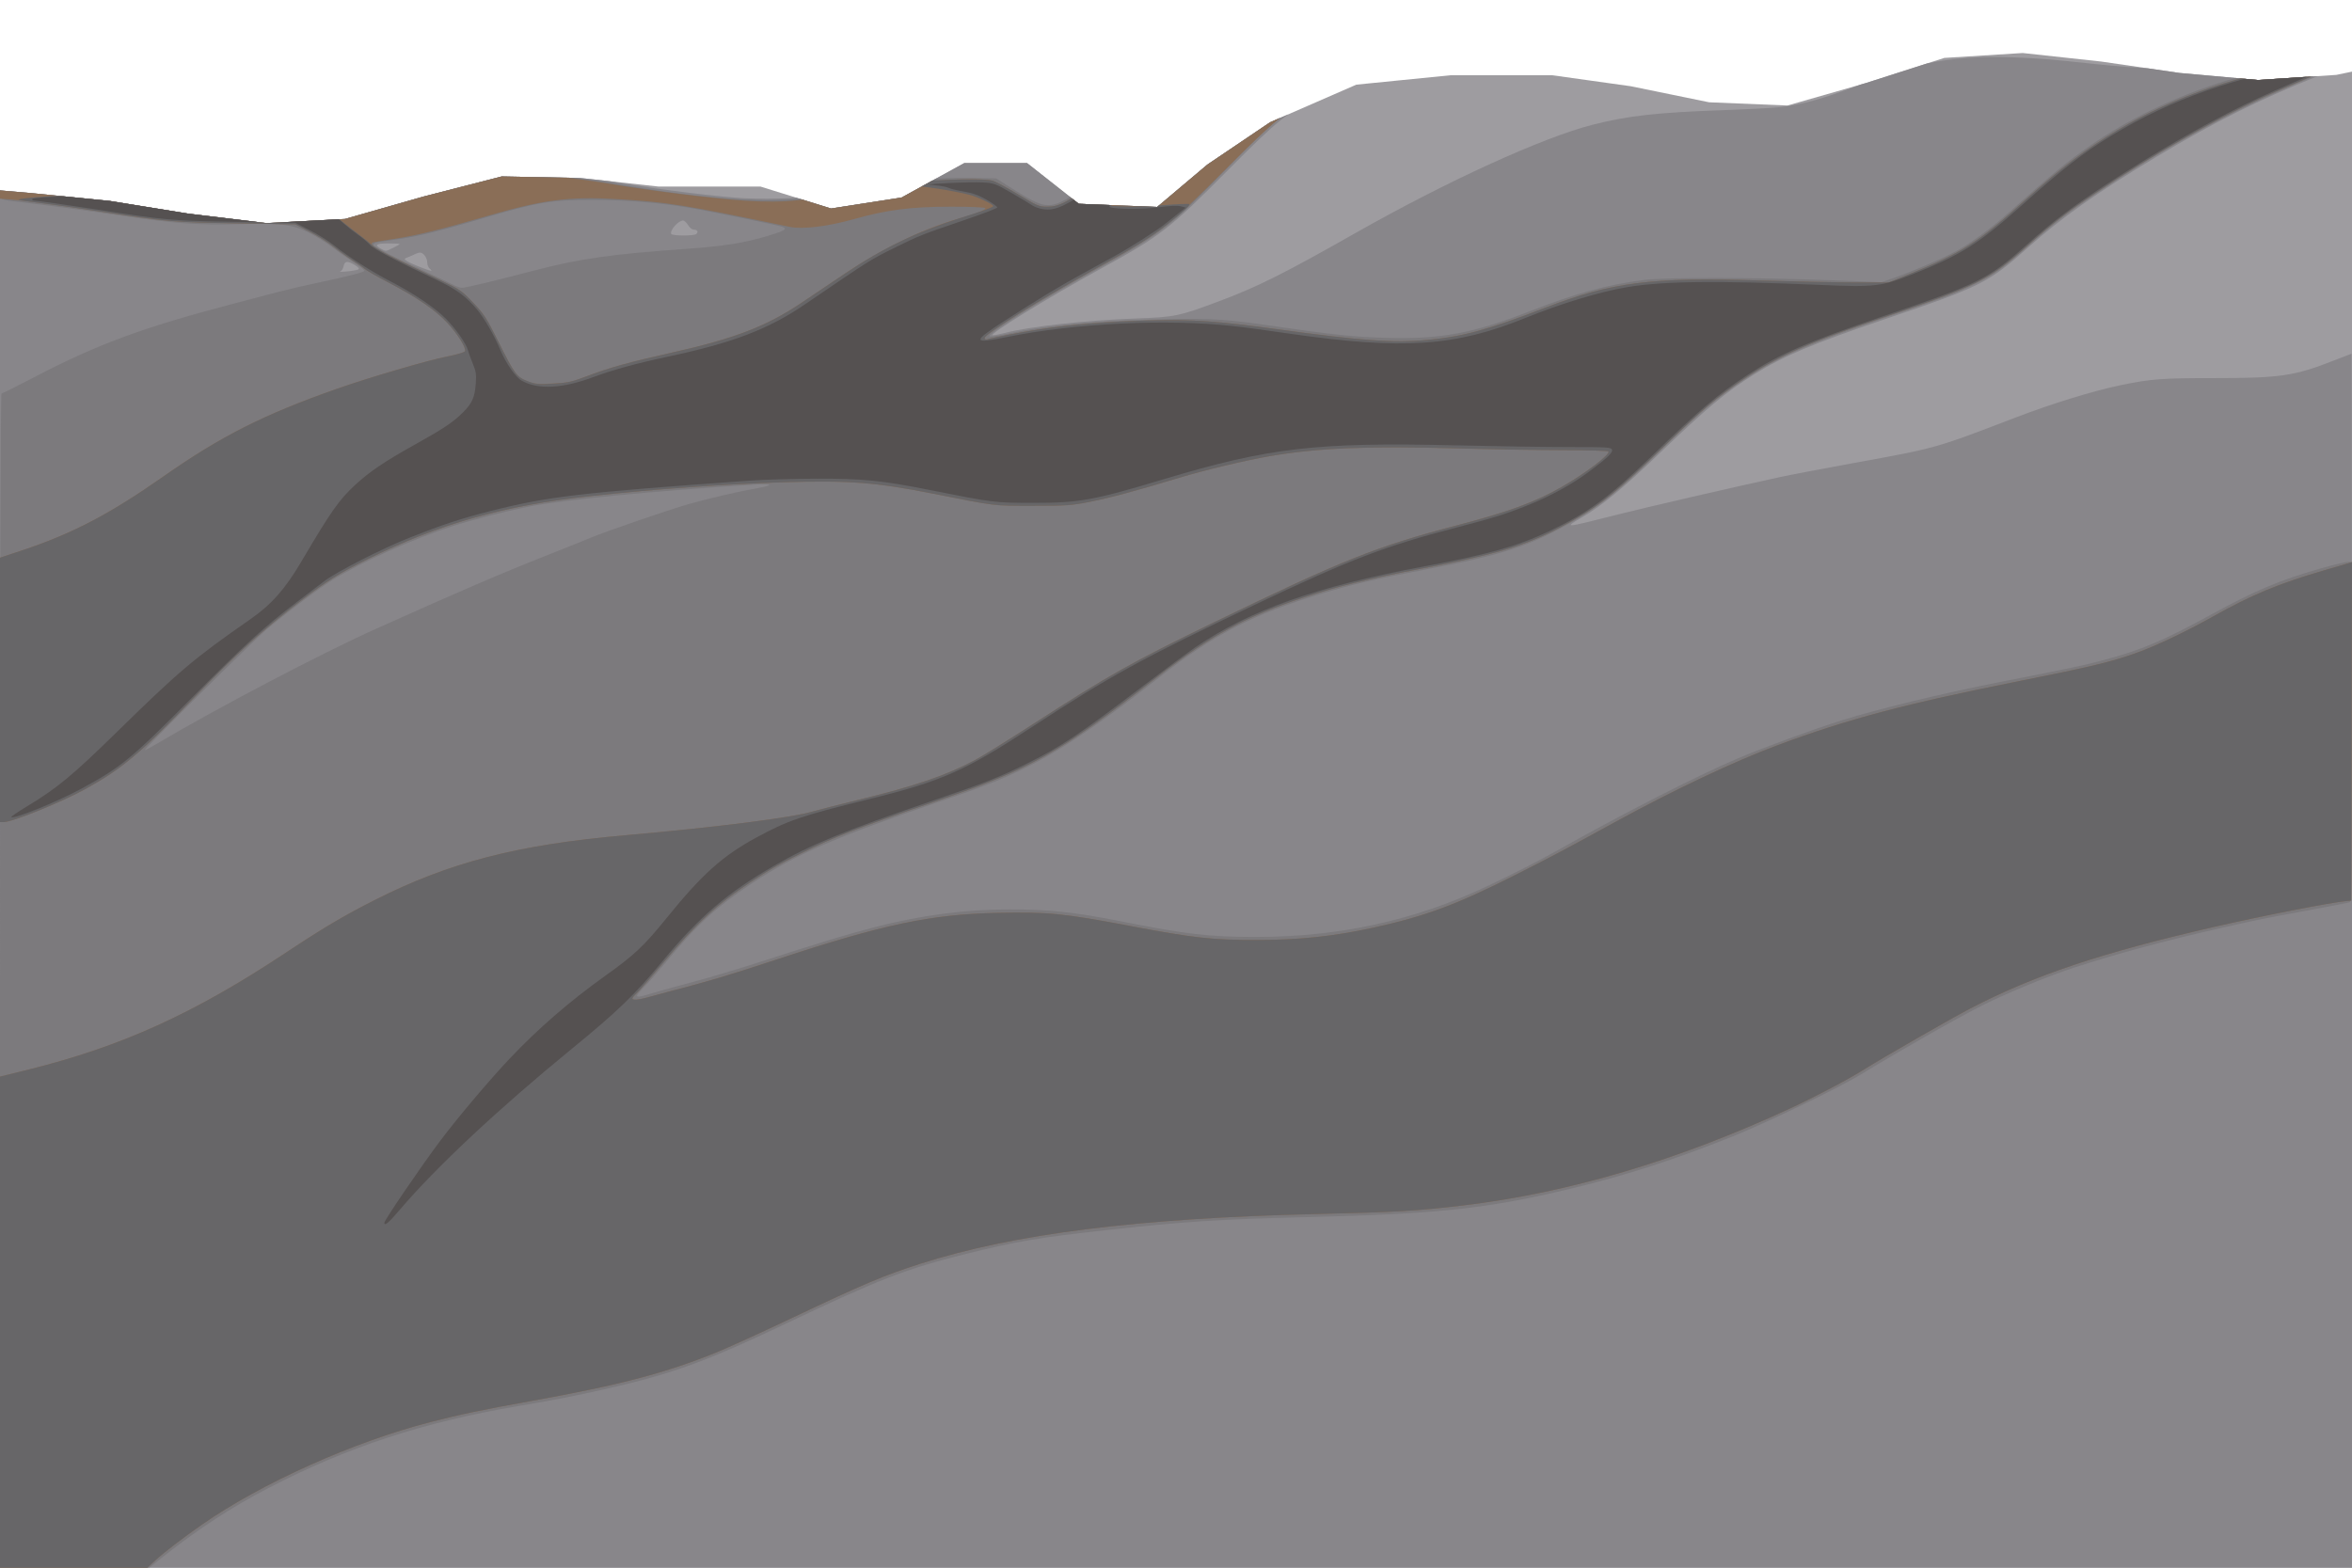
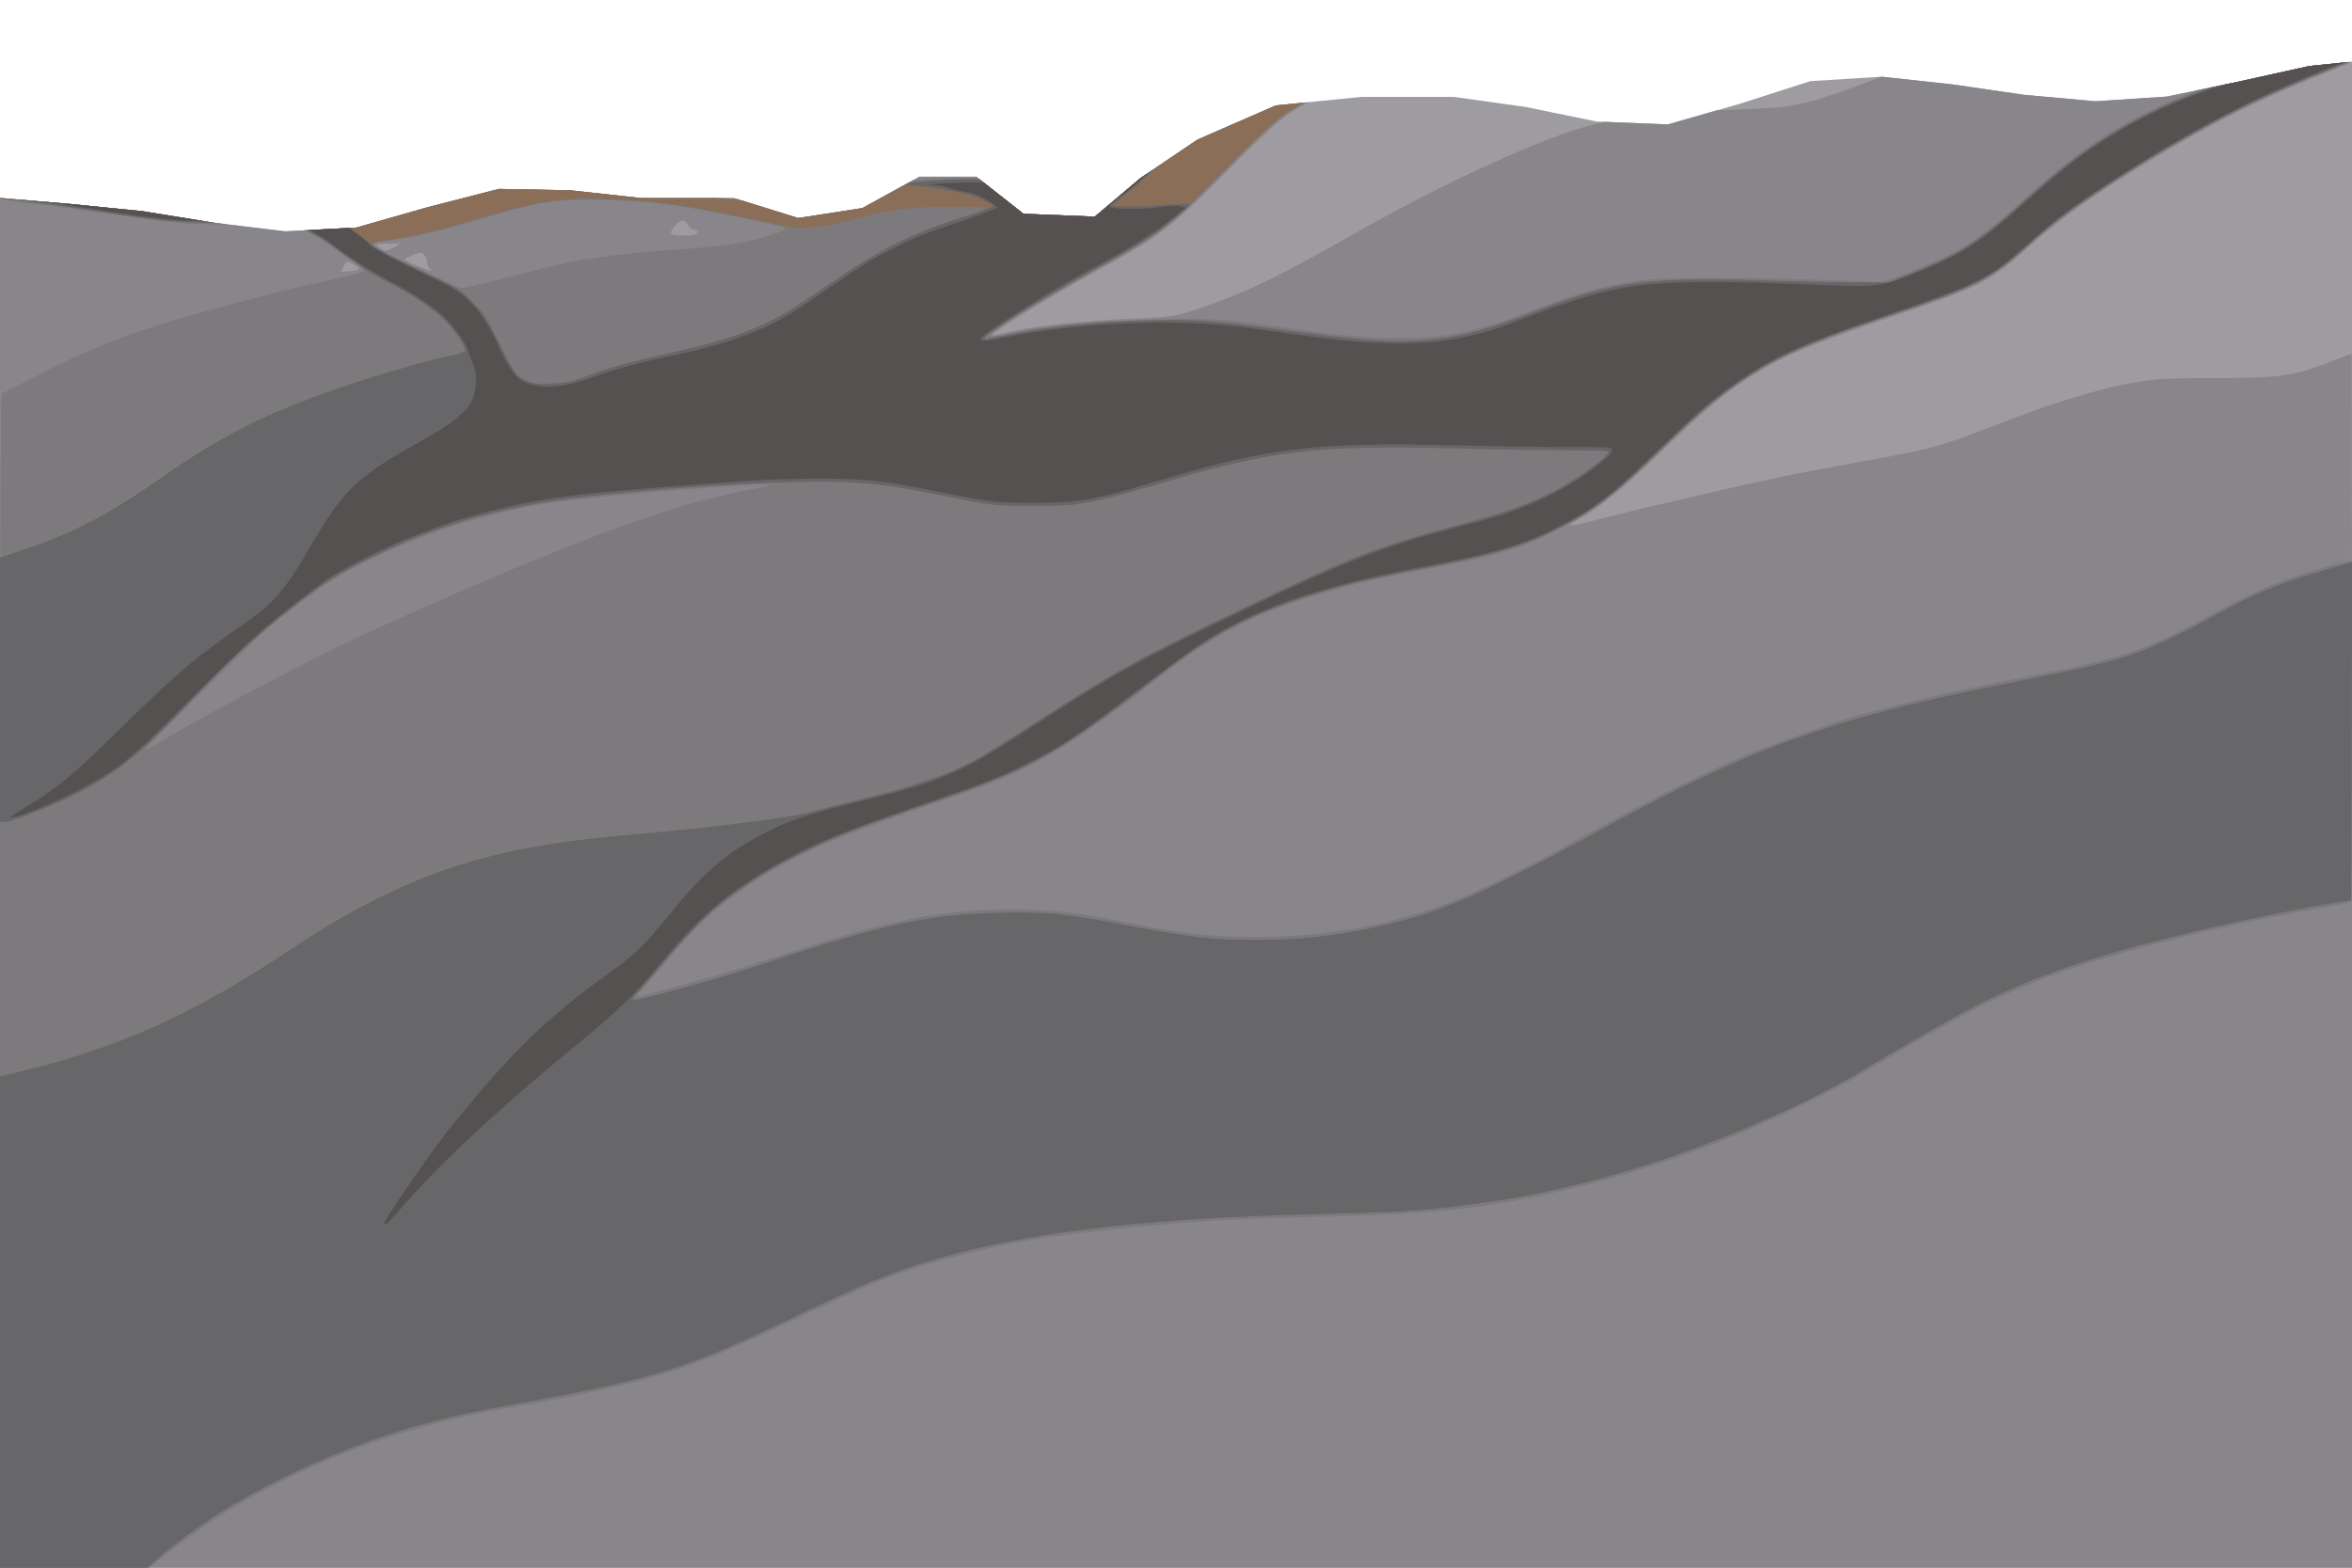
- <svg xmlns="http://www.w3.org/2000/svg" width="1536" height="1024" viewBox="-4200 1200 15000 10000">
+ <svg xmlns="http://www.w3.org/2000/svg" width="1536" height="1024" viewBox="-4500 1000 16500 11000">
  <defs>
    <clipPath id="canonical-floor" clipPathUnits="userSpaceOnUse">
      <path d="M0,2390L650,2390L1100,2530L1550,2460L1950,2240L2350,2240L2680,2500L3180,2520L3500,2250L3900,1980L4450,1740L5050,1680L5700,1680L6200,1750L6700,1852.427L7200,1873.008L7700,1729.69L8200,1569.387L8700,1538.163L9200,1592.492L9700,1665.333L10200,1710.395L10700,1677.709L11200,1573.831L11700,1463.392L12200,1412L12200,27200L-6000,27200L-6000,2070L-5500,2131.671L-5000,2264.197L-4500,2388.851L-4000,2431.783L-3500,2481.852L-3000,2562.785L-2500,2623.141L-2000,2596.72L-1500,2454.024L-1000,2325.55L-500,2335.312Z" />
    </clipPath>
  </defs>
  <g clip-path="url(#canonical-floor)">
-     <g transform="matrix(9.765625,0,0,9.765625,-4200,1200)">
+     <g transform="matrix(10.74219,0,0,10.74219,-4500,1000)">
      <g id="g1">
        <path style="fill:#9e9ca0" d="M 0,512 V 0 h 768 768 v 512 512 H 768 0 Z" id="path6" />
        <path style="fill:#88868a" d="M 0,547.657 V 71.315 L 16.75,68.064 C 50.987,61.42 77.508,53.745 99,44.261 119.594,35.173 173.179,7.53 181.159,1.877 183.739,0.049 188.522,0.001 344.504,0.247 L 505.191,0.5 498.724,5.152 C 480.796,18.049 467.209,24.948 437,36.494 c -31.39,11.997 -48.311,20.263 -68,33.217 -9.288,6.111 -14.637,10.729 -27.806,24.009 -8.968,9.043 -16.145,16.927 -15.947,17.52 0.232,0.696 5.995,1.158 16.306,1.306 16.496,0.236 34.907,2.083 53.947,5.41 25.787,4.506 60.286,9.059 84.402,11.14 15.977,1.378 43.282,0.647 51.303,-1.374 7.115,-1.793 16.369,-7.34 30.334,-18.183 12.634,-9.81 27.407,-18.502 44.076,-25.933 20.198,-9.005 34.363,-13.014 70.937,-20.077 40.413,-7.804 63.721,-12.756 98.949,-21.02 13.2,-3.096 32.969,-7.391 43.93,-9.544 10.962,-2.153 25.587,-5.482 32.5,-7.398 C 867.443,21.267 901.096,14.51 940,7.885 c 49.643,-8.454 37.745,-7.873 160.5,-7.829 123.873,0.044 118.094,-0.492 79.5,7.38 -25.751,5.253 -55.247,12.786 -82,20.942 -10.175,3.102 -22.325,6.396 -27,7.319 -10.864,2.145 -32.456,2.275 -60.862,0.367 -30.592,-2.056 -51.107,-0.284 -86.898,7.507 -20.832,4.535 -47.653,13.165 -61.92,19.926 C 840.851,73.196 834.597,78.212 802,111.073 c -38.128,38.437 -44.187,43.128 -83.5,64.65 -33.864,18.539 -73.937,43.26 -70.144,43.271 1.021,0.003 4.396,-0.65 7.5,-1.451 16.618,-4.288 53.014,-8.326 85.644,-9.501 25.843,-0.931 28.397,-1.457 54.5,-11.228 25.171,-9.422 42.354,-18.014 89.26,-44.633 59.465,-33.747 122.418,-62.488 154.907,-70.723 23.175,-5.874 41.822,-7.96 84.834,-9.489 16.225,-0.577 33.325,-1.491 38,-2.032 13.193,-1.527 27.711,-5.508 47.94,-13.144 27.189,-10.263 34.209,-12.539 47.033,-15.247 16.614,-3.508 35.422,-4.899 55.861,-4.133 17.98,0.674 24.016,1.166 55.338,4.513 27.652,2.954 60.206,4.369 87.828,3.819 21.971,-0.438 25.738,-0.769 36.5,-3.203 14.474,-3.274 37.14,-7.514 40.25,-7.53 1.706,-0.009 2.25,0.564 2.25,2.366 0,1.308 -0.562,2.829 -1.25,3.381 -0.688,0.552 -10.259,4.612 -21.269,9.022 -38.207,15.304 -67.02,29.721 -104.981,52.527 -38.981,23.419 -62.024,39.691 -84,59.315 -25.925,23.151 -30.854,25.613 -94.511,47.192 -46.134,15.64 -65.53,23.844 -84.372,35.689 -18.971,11.925 -30.513,21.576 -62.872,52.568 -22.987,22.016 -36.711,33.316 -49.625,40.858 -12.204,7.128 -11.9,7.104 23.38,-1.859 18.223,-4.629 76.352,-18.044 106,-24.463 6.6,-1.429 28.2,-5.545 48,-9.148 54.478,-9.912 53.041,-9.508 105.5,-29.629 23.949,-9.186 51.276,-17.601 69.111,-21.282 19.529,-4.031 26.9,-4.589 60.389,-4.571 43.466,0.024 52.98,-1.368 78.689,-11.512 6.221,-2.455 11.423,-4.464 11.561,-4.465 0.138,-0.001 0.25,178.423 0.25,396.498 V 1024 H 768 0 Z M 233.859,176.027 c 0.983,-0.527 0.396,-1.325 -2.118,-2.878 -4.792,-2.962 -6.669,-2.759 -7.381,0.8 -0.324,1.622 -1.326,3.168 -2.225,3.435 -0.899,0.268 1.065,0.236 4.365,-0.071 3.3,-0.306 6.612,-0.885 7.359,-1.286 z M 280.75,175.608 C 279.788,174.877 279,173.015 279,171.469 279,168.431 276.524,165 274.331,165 c -0.747,0 -2.14,0.402 -3.095,0.892 -0.955,0.491 -3.043,1.413 -4.64,2.048 -2.866,1.141 -2.877,1.175 -0.828,2.61 2.053,1.438 13.799,6.145 15.731,6.304 0.55,0.045 0.212,-0.516 -0.75,-1.246 z M 256.684,161.911 C 259.058,160.762 261,159.637 261,159.411 261,159.185 257.625,159 253.5,159 c -7.937,0 -9.281,0.97 -4.75,3.428 3.479,1.888 2.887,1.926 7.934,-0.517 z m 197.935,-9.01 c 1.699,-1.41 0.865,-2.901 -1.622,-2.901 -1.036,0 -2.682,-1.35 -3.657,-3 -0.975,-1.65 -2.463,-2.99 -3.307,-2.978 -3.126,0.045 -8.918,6.738 -7.632,8.82 0.787,1.273 14.694,1.323 16.217,0.059 z" id="path5" />
        <path style="fill:#7c7a7d" d="M 0,640.5 C 0,382.645 0.331,257 1.011,257 1.568,257 11.012,252.297 21.999,246.55 63.107,225.045 93.079,213.952 151.5,198.619 c 11.55,-3.031 25.275,-6.641 30.5,-8.022 5.225,-1.381 16.025,-3.893 24,-5.583 21.767,-4.611 32,-7.232 32,-8.194 0,-0.476 -3.712,-3.311 -8.25,-6.301 -4.537,-2.99 -10.869,-7.474 -14.069,-9.963 -3.2,-2.49 -9.532,-6.367 -14.071,-8.615 -10.977,-5.44 -18.201,-6.321 -45.358,-5.535 C 129.957,147.165 114.301,146.044 79.5,140.908 54.525,137.223 37.081,134.878 13,131.969 -0.764,130.307 0,130.758 0,124.29 l 0,-5.575 11.25,0.67 c 6.188,0.368 15.75,1.104 21.25,1.635 12.636,1.22 38.352,2.823 63.5,3.959 10.725,0.484 27.825,1.592 38,2.461 57.606,4.922 64.904,4.577 126,-5.95 44.449,-7.659 52.784,-8.428 81,-7.477 24.663,0.831 36.335,2.036 63,6.504 44.473,7.452 78.819,10.839 103.5,10.208 21.127,-0.54 27.178,-1.7 35.463,-6.798 4.599,-2.83 6.021,-3.167 14.812,-3.519 5.349,-0.214 21.05,-1.333 34.891,-2.486 16.583,-1.382 30.742,-1.982 41.514,-1.76 l 16.347,0.337 7.986,5.073 C 673.816,131.293 679.464,134 684.441,134 c 6.332,0 12.287,-3.188 37.763,-20.218 C 742.44,100.255 744.47,98.596 763,80.454 c 19.734,-19.322 26.909,-25.352 35.023,-29.434 2.462,-1.239 5.152,-2.843 5.978,-3.566 C 806.503,45.265 821.592,37.183 828.247,34.467 844.639,27.778 892.814,16.606 929.5,10.987 936.496,9.916 952.569,7.086 978,2.447 L 991.5,-0.015 1100,0.242 1208.5,0.5 1187,4.79 c -35.874,7.157 -53.976,11.69 -88.179,22.078 -31.474,9.559 -46.78,11.318 -75.776,8.705 -33.772,-3.043 -58.595,-1.689 -91.805,5.006 C 890.146,48.864 857.037,61.495 836.5,76.722 c -9.012,6.682 -15.377,12.81 -46.878,45.137 -25.049,25.705 -34.943,33.025 -72.452,53.6 -36.328,19.927 -74.217,43.619 -70.885,44.324 0.982,0.208 6.157,-0.557 11.5,-1.699 24.686,-5.278 50.312,-7.888 90.715,-9.24 36.389,-1.217 49.737,-0.667 76,3.134 47.114,6.819 58.859,8.082 81,8.711 35.147,0.998 56.686,-2.987 93,-17.206 30.378,-11.894 51.257,-17.608 75.5,-20.661 13.709,-1.726 72.662,-1.648 119.667,0.159 l 35.167,1.352 9.333,-3.325 c 13.149,-4.685 31.012,-12.421 39.833,-17.252 8.595,-4.706 22.479,-14.813 32.113,-23.378 31.817,-28.283 39.378,-34.51 55.387,-45.615 23.444,-16.262 52.676,-30.509 82.5,-40.209 16.523,-5.374 31.535,-8.874 66.571,-15.52 22.834,-4.331 21.429,-4.225 21.429,-1.617 0,2.658 -0.112,2.718 -19,10.123 -49.828,19.534 -98.801,45.673 -149.213,79.64 -18.254,12.3 -28.757,20.461 -44.787,34.806 -15.399,13.779 -21.155,17.776 -35.36,24.549 -12.151,5.794 -15.679,7.1 -57.14,21.152 -48.073,16.292 -68.756,25.332 -89.936,39.307 -19.239,12.695 -30.127,21.967 -61.068,52.005 -21.343,20.72 -34.419,31.199 -50.84,40.744 -28.657,16.657 -46.723,22.623 -97.657,32.249 -32.013,6.051 -47.537,9.647 -67.5,15.639 -45.023,13.513 -70.766,26.78 -106.5,54.887 -34.936,27.48 -61.075,45.487 -81,55.804 -18.177,9.412 -30.237,14.322 -60.5,24.632 -69.822,23.788 -95.797,35.075 -124.5,54.1 -23.701,15.71 -36.022,27.056 -56.949,52.445 -4.08,4.95 -10.135,11.812 -13.456,15.25 -7.016,7.263 -6.465,7.621 5.905,3.837 4.4,-1.346 16.1,-4.579 26,-7.185 9.9,-2.606 29.025,-8.304 42.5,-12.662 40.569,-13.123 58.644,-18.604 76.5,-23.198 30.198,-7.769 58.686,-11.517 87.644,-11.532 25.546,-0.013 42.79,1.806 71.856,7.581 C 774.781,610.289 789.424,612 820.098,612 c 54.41,0 103.53,-10.718 150.392,-32.816 16.98,-8.007 34.097,-16.705 45.511,-23.126 43.733,-24.603 91.701,-49.094 118.687,-60.597 16.489,-7.029 48.866,-18.897 67.813,-24.858 23.827,-7.496 66.024,-17.729 103.5,-25.1 48.614,-9.562 53.822,-10.66 66.794,-14.082 25.367,-6.693 39.468,-12.645 71.706,-30.269 28.113,-15.368 44.329,-22.204 70.475,-29.71 8.511,-2.443 16.724,-4.442 18.25,-4.442 H 1536 v 110.893 c 0,97.446 -0.181,110.963 -1.494,111.466 -0.822,0.315 -13.86,2.843 -28.973,5.617 -28.459,5.223 -30.776,5.693 -53.943,10.945 -38.142,8.647 -68.11,16.719 -97.59,26.29 -15.744,5.111 -43.604,16.587 -59,24.304 -16.449,8.245 -53.229,29.154 -80,45.48 -14.335,8.742 -61.336,31.442 -83.5,40.328 -37.641,15.09 -69.152,25.292 -104.5,33.832 -54.95,13.275 -87.033,16.771 -173,18.853 -58.193,1.409 -80.809,2.876 -132,8.559 -44.543,4.946 -58.039,7.242 -91.5,15.57 -38.743,9.642 -56.077,16.353 -116.5,45.104 -52.28,24.876 -74.546,33.015 -116.5,42.586 -22.456,5.123 -32.161,7.027 -59.5,11.676 -61.669,10.485 -111.006,26.701 -162.655,53.458 -23.72,12.288 -45.752,26.64 -68.345,44.521 L 97.501,1024 H 48.75 0 Z M 103,485.463 c 39.353,-23.279 107.334,-58.92 142.5,-74.71 55.833,-25.069 81.72,-36.199 112.5,-48.368 11.825,-4.675 24.2,-9.644 27.5,-11.041 9.476,-4.014 50.794,-18.227 64,-22.017 12.628,-3.624 33.212,-8.398 45,-10.438 10.617,-1.837 10.359,-3.079 -0.5,-2.404 -67.648,4.207 -126.596,9.964 -149.436,14.594 -15.459,3.134 -35.957,8.392 -48.617,12.471 -26.11,8.412 -59.8,23.506 -78.835,35.319 -9.115,5.657 -28.332,20.08 -42.612,31.983 -9.206,7.673 -81.409,79.191 -79.857,79.1 C 95.114,489.922 98.875,487.903 103,485.463 Z M 317.649,184.633 c 7.618,-1.852 21.856,-5.469 31.64,-8.037 29.033,-7.623 50.415,-10.656 99.212,-14.074 24.092,-1.687 37.766,-3.865 52.892,-8.425 11.256,-3.393 13.122,-4.57 9.454,-5.965 -2.908,-1.106 -48.27,-10.388 -61.347,-12.553 -19.779,-3.275 -40.343,-4.949 -61.5,-5.006 -28.188,-0.076 -36.467,1.321 -74.5,12.575 -26.631,7.88 -42.497,11.702 -55.73,13.423 C 245.091,158.22 244,158.496 244,160.05 c 0,1.111 15.634,9.145 33,16.958 6.875,3.093 14.746,6.832 17.492,8.308 2.746,1.476 5.963,2.684 7.149,2.684 1.186,0 8.39,-1.515 16.008,-3.367 z" id="path4" />
        <path style="fill:#8a6e57" d="M 0,863.619 V 703.238 l 18.75,-4.648 C 79.306,683.577 126.746,662.028 186.5,622.391 c 24.545,-16.281 37.941,-24.224 58,-34.387 48.904,-24.779 93.114,-36.221 164,-42.448 59.844,-5.256 108.729,-11.459 122.45,-15.537 3.602,-1.071 16.675,-4.409 29.05,-7.418 37.586,-9.14 58.029,-16.119 77,-26.285 4.675,-2.505 21.55,-12.987 37.5,-23.292 49.696,-32.108 64.577,-40.478 118.211,-66.488 84.367,-40.913 106.202,-49.632 158.789,-63.399 34.065,-8.918 51.072,-15.164 68.585,-25.185 15.251,-8.728 31.549,-21.117 30.344,-23.066 -0.271,-0.439 -13.416,-0.811 -29.211,-0.828 -15.795,-0.017 -46.943,-0.537 -69.218,-1.157 -59.24,-1.648 -91.459,-0.309 -122.97,5.11 -15.633,2.688 -42.568,9.13 -58.999,14.109 -27.719,8.401 -44.905,13.028 -58.031,15.624 -12.359,2.445 -15.528,2.67 -37.5,2.67 -26.049,-1.1e-4 -23.517,0.308 -65,-7.905 -37.549,-7.434 -54.979,-8.773 -97.546,-7.496 -38.164,1.145 -82.453,4.317 -126.454,9.057 -56.084,6.042 -98.892,18.168 -145.424,41.196 -18.38,9.096 -25.914,13.774 -43.169,26.804 -23.927,18.068 -43.059,35.418 -70.407,63.848 C 91.753,492.041 79.79,502.113 56,515.272 40.416,523.893 8.083,537 2.403,537 H 0 l 0,-86.354 0,-86.354 14.201,-4.719 C 47.145,348.626 71.445,335.935 106.5,311.373 c 37.806,-26.49 65.716,-40.61 113.374,-57.359 21.167,-7.439 59.427,-18.664 71.968,-21.115 6.57,-1.284 11.551,-2.761 11.839,-3.51 0.832,-2.168 -4.542,-10.816 -11.371,-18.298 -7.618,-8.346 -20.23,-17.007 -38.81,-26.649 -7.15,-3.711 -14.125,-7.724 -15.5,-8.919 -1.375,-1.195 -4.857,-3.645 -7.738,-5.444 -2.881,-1.799 -8.231,-5.657 -11.889,-8.572 -3.658,-2.915 -10.906,-7.484 -16.105,-10.153 L 192.813,146.5 154.157,145.866 C 113.112,145.193 108.311,144.772 64.649,138.023 39.811,134.184 15.265,130.897 6.75,130.271 L 0,129.774 l 0,-5.016 0,-5.016 9.25,0.659 c 5.088,0.363 14.425,1.101 20.75,1.641 17.669,1.509 41.324,2.948 65,3.956 11.825,0.503 29.375,1.588 39,2.41 9.625,0.822 27.253,1.981 39.173,2.576 26.125,1.303 32.231,0.724 85.327,-8.087 C 303.912,115.362 315.662,114 335.272,114 c 18.969,0 38.208,1.904 65.728,6.504 26.211,4.381 64.995,9.185 85.5,10.59 26.465,1.813 46.82,-0.498 56.174,-6.379 3.466,-2.179 5.329,-2.471 19.826,-3.11 8.8,-0.388 20.5,-1.157 26,-1.709 28.833,-2.896 53.224,-3.656 59.689,-1.861 2.029,0.563 9.616,4.611 16.861,8.994 12.347,7.471 13.525,7.969 18.811,7.96 7.831,-0.014 12.077,-2.214 38.805,-20.107 C 743.596,100.871 746.667,98.428 759.5,85.59 781.044,64.038 785.626,60.124 799.559,51.37 820.126,38.45 831.321,33.259 850.877,27.576 865.594,23.299 902.608,15.796 939.744,9.561 954.64,7.06 972.379,3.886 979.162,2.507 L 991.497,0 1099.415,0 c 59.355,0 107.726,0.193 107.49,0.428 -0.235,0.235 -4.698,1.158 -9.917,2.05 -26.767,4.577 -65.261,14.035 -99.052,24.336 -9.11,2.777 -20.36,5.868 -25,6.868 -8.977,1.935 -8.472,1.927 -78.937,1.184 -28.92,-0.305 -32.606,-0.148 -45,1.917 -32.774,5.46 -70.58,16.479 -90.113,26.266 -19.776,9.908 -25.923,14.893 -57.887,46.942 -38.406,38.509 -43.168,42.172 -84.5,65.008 -37.101,20.498 -73.439,43.157 -73.48,45.819 -0.012,0.784 0.688,1.113 1.73,0.812 4.896,-1.415 22.278,-4.721 34.25,-6.514 21.483,-3.217 44.617,-5.097 71,-5.77 29.453,-0.751 44.694,0.284 84.5,5.738 54.908,7.523 76.071,9.038 97.5,6.979 23.654,-2.273 39.553,-6.604 76.744,-20.907 43.998,-16.921 69.117,-20.137 140.256,-17.957 23.375,0.716 51.95,1.302 63.5,1.302 h 21 l 12,-4.864 c 36.286,-14.71 46.045,-20.933 78,-49.742 22.251,-20.06 39.294,-32.944 59.267,-44.804 37.824,-22.459 78.215,-36.074 139.436,-47.001 C 1536.425,35.55 1536,35.556 1536,37.922 c 0,1.342 -1.132,2.283 -3.75,3.118 -7.457,2.377 -40.094,15.896 -55.25,22.885 -31.114,14.348 -73.209,38.395 -107.216,61.247 -20.593,13.838 -28.598,20.002 -45.092,34.721 -26.4,23.559 -32.266,26.421 -102.692,50.105 -40.834,13.732 -62.853,23.691 -83.678,37.849 -17.443,11.858 -26.057,19.109 -49.895,41.998 -32.272,30.987 -41.713,38.788 -59.118,48.848 -28.509,16.479 -46.51,22.313 -101.074,32.757 -34.796,6.66 -54.912,11.592 -77.235,18.937 -37.561,12.358 -60.407,24.759 -95,51.569 -65.469,50.737 -82.189,60.108 -146.008,81.825 C 559.199,541.065 544.423,546.788 522.925,557.5 506.842,565.514 503.387,567.488 490,576.312 468.301,590.616 454.907,602.998 433.006,629 c -8.107,9.625 -15.925,18.591 -17.373,19.924 -1.448,1.333 -2.633,2.796 -2.633,3.25 0,1.276 4.015,0.982 10.032,-0.733 3.007,-0.857 8.618,-2.379 12.468,-3.383 28.242,-7.36 39.87,-10.822 72.5,-21.587 68.789,-22.695 99.808,-29.233 143.271,-30.195 33.001,-0.731 43.303,0.293 87.729,8.718 39.863,7.56 52.842,9.005 80.856,9.004 28.513,-0.001 51.054,-2.364 77.144,-8.086 33.927,-7.441 54.361,-15.043 93,-34.601 24.213,-12.256 30.274,-15.472 65.5,-34.758 37.608,-20.59 77.379,-39.381 105.5,-49.844 45.877,-17.071 83.247,-26.988 157.5,-41.797 46.996,-9.373 60.356,-12.591 77,-18.551 12.577,-4.504 32.635,-14.05 49.773,-23.688 25.113,-14.123 42.582,-21.383 72.482,-30.122 l 18.254,-5.335 -0.254,110.52 -0.254,110.52 -3,0.267 c -10.076,0.895 -55.346,9.756 -87,17.029 -73.491,16.886 -116.978,31.464 -158.941,53.281 -12.104,6.293 -56.891,32 -68.844,39.515 -10.608,6.67 -31.84,17.878 -48.577,25.645 -73.446,34.081 -144.862,55.244 -214.138,63.458 -30.103,3.569 -43.239,4.333 -95.5,5.551 -116.369,2.712 -197.518,12.91 -258.5,32.485 -24.158,7.755 -36.584,13.007 -84,35.508 -19.525,9.265 -41.575,19.316 -49,22.335 -33.079,13.449 -62.953,21.306 -120.5,31.69 -33.903,6.117 -46.259,8.7 -66.5,13.901 -50.162,12.889 -110.115,39.798 -149,66.877 -12.2,8.496 -24.583,17.967 -30.185,23.087 L 96.22,1024 H 48.11 0 Z M 382.433,246.026 c 15.524,-5.904 27.961,-9.376 55.878,-15.602 41.315,-9.214 62.318,-17.281 85.277,-32.753 6.002,-4.045 18.737,-12.611 28.3,-19.036 23.995,-16.121 51.752,-29.56 73.612,-35.64 11.469,-3.19 18.613,-6.003 17.953,-7.071 -0.321,-0.519 -10.068,-0.921 -22.262,-0.918 -26.12,0.007 -41.933,2.021 -63.331,8.069 -17.165,4.851 -33.673,6.865 -42.006,5.125 -70.196,-14.661 -79.935,-16.215 -114.018,-18.196 -29.762,-1.73 -47.729,0.604 -82.155,10.672 -31.097,9.095 -48.33,13.337 -62.619,15.414 -7.391,1.075 -13.634,2.15 -13.874,2.389 -2.063,2.063 2.077,4.347 44.69,24.648 12.584,5.995 13.843,6.865 21.237,14.676 7.044,7.442 8.743,10.077 16.377,25.411 10.369,20.827 11.979,23.037 18.755,25.736 4.598,1.832 6.656,2.027 16.506,1.567 9.987,-0.467 12.425,-0.972 21.68,-4.491 z" id="path3" />
        <path style="fill:#676668" d="M 0,863.619 V 703.238 l 18.75,-4.648 C 79.306,683.577 126.746,662.028 186.5,622.391 c 24.545,-16.281 37.941,-24.224 58,-34.387 48.904,-24.779 93.114,-36.221 164,-42.448 59.844,-5.256 108.729,-11.459 122.45,-15.537 3.602,-1.071 16.675,-4.409 29.05,-7.418 37.586,-9.14 58.029,-16.119 77,-26.285 4.675,-2.505 21.55,-12.987 37.5,-23.292 49.696,-32.108 64.577,-40.478 118.211,-66.488 84.367,-40.913 106.202,-49.632 158.789,-63.399 34.065,-8.918 51.072,-15.164 68.585,-25.185 15.251,-8.728 31.549,-21.117 30.344,-23.066 -0.271,-0.439 -13.416,-0.811 -29.211,-0.828 -15.795,-0.017 -46.943,-0.537 -69.218,-1.157 -59.24,-1.648 -91.459,-0.309 -122.97,5.11 -15.633,2.688 -42.568,9.13 -58.999,14.109 -27.719,8.401 -44.905,13.028 -58.031,15.624 -12.359,2.445 -15.528,2.67 -37.5,2.67 -26.049,-1.1e-4 -23.517,0.308 -65,-7.905 -37.549,-7.434 -54.979,-8.773 -97.546,-7.496 -38.164,1.145 -82.453,4.317 -126.454,9.057 -56.084,6.042 -98.892,18.168 -145.424,41.196 -18.38,9.096 -25.914,13.774 -43.169,26.804 -23.927,18.068 -43.059,35.418 -70.407,63.848 C 91.753,492.041 79.79,502.113 56,515.272 40.416,523.893 8.083,537 2.403,537 H 0 l 0,-86.354 0,-86.354 14.201,-4.719 C 47.145,348.626 71.445,335.935 106.5,311.373 c 37.806,-26.49 65.716,-40.61 113.374,-57.359 21.167,-7.439 59.427,-18.664 71.968,-21.115 6.57,-1.284 11.551,-2.761 11.839,-3.51 0.832,-2.168 -4.542,-10.816 -11.371,-18.298 -7.618,-8.346 -20.23,-17.007 -38.81,-26.649 -7.15,-3.711 -14.125,-7.724 -15.5,-8.919 -1.375,-1.195 -4.857,-3.645 -7.738,-5.444 -2.881,-1.799 -8.231,-5.657 -11.889,-8.572 -3.658,-2.915 -10.906,-7.484 -16.105,-10.153 L 192.813,146.5 154.157,145.854 C 112.84,145.164 110.831,144.988 64.5,138.009 50.2,135.854 32.671,133.38 25.548,132.51 18.424,131.64 12.42,130.754 12.206,130.539 10.923,129.257 43.863,127.099 76,126.361 c 20.958,-0.481 30.131,-0.209 51.5,1.528 14.3,1.162 34.775,2.556 45.5,3.097 15.845,0.799 21.125,1.455 28.168,3.5 12.153,3.528 16.68,5.642 22.908,10.7 2.983,2.423 7.899,6.24 10.924,8.483 3.025,2.242 6.84,5.333 8.478,6.868 1.638,1.535 9.513,5.914 17.5,9.733 7.987,3.818 20.317,9.707 27.4,13.087 12.017,5.734 13.402,6.699 20.737,14.447 7.044,7.442 8.743,10.077 16.377,25.411 10.577,21.245 11.913,23.037 19.253,25.821 5.119,1.942 6.949,2.113 16.55,1.553 9.257,-0.54 12.274,-1.192 21.18,-4.579 15.482,-5.887 27.938,-9.364 55.836,-15.586 41.315,-9.214 62.318,-17.281 85.277,-32.753 6.002,-4.045 18.737,-12.611 28.3,-19.036 24.762,-16.637 47.065,-27.385 75.112,-36.199 14.724,-4.627 20.626,-6.728 21.583,-7.685 0.875,-0.875 -10.191,-6.235 -15.583,-7.547 -12.109,-2.947 -30.427,-5.742 -40.856,-6.235 -0.354,-0.017 0.081,-0.454 0.967,-0.972 3.855,-2.253 48.327,-3.837 55.078,-1.962 2.029,0.563 9.616,4.611 16.861,8.994 12.347,7.471 13.525,7.969 18.811,7.96 7.834,-0.014 12.084,-2.217 38.805,-20.116 C 743.418,100.972 746.731,98.344 759,86.053 776.002,69.02 786.894,59.042 791.168,56.583 c 3.284,-1.889 3.309,-1.889 1.739,0 -0.876,1.054 -4.071,4.881 -7.1,8.504 -3.029,3.623 -8.948,12.176 -13.154,19.006 C 759.312,105.758 752.349,113.515 731.897,129.5 l -6.397,5 9.5,0.342 c 5.225,0.188 16.602,-0.21 25.282,-0.885 8.68,-0.675 16.045,-0.964 16.367,-0.642 0.75,0.75 -4.062,5.198 -14.148,13.079 -11.361,8.877 -19.865,14.165 -46,28.605 -37.101,20.498 -73.439,43.157 -73.48,45.819 -0.012,0.784 0.688,1.113 1.73,0.812 4.896,-1.415 22.278,-4.721 34.25,-6.514 21.483,-3.217 44.617,-5.097 71,-5.77 29.453,-0.751 44.694,0.284 84.5,5.738 54.908,7.523 76.071,9.038 97.5,6.979 23.654,-2.273 39.553,-6.604 76.744,-20.907 43.998,-16.921 69.117,-20.137 140.256,-17.957 23.375,0.716 51.95,1.302 63.5,1.302 h 21 l 12,-4.864 c 36.286,-14.71 46.045,-20.933 78,-49.742 22.251,-20.06 39.294,-32.944 59.267,-44.804 37.824,-22.459 78.215,-36.074 139.436,-47.001 C 1536.425,35.55 1536,35.556 1536,37.922 c 0,1.342 -1.132,2.283 -3.75,3.118 -7.457,2.377 -40.094,15.896 -55.25,22.885 -31.114,14.348 -73.209,38.395 -107.216,61.247 -20.593,13.838 -28.598,20.002 -45.092,34.721 -26.4,23.559 -32.266,26.421 -102.692,50.105 -40.834,13.732 -62.853,23.691 -83.678,37.849 -17.443,11.858 -26.057,19.109 -49.895,41.998 -32.272,30.987 -41.713,38.788 -59.118,48.848 -28.509,16.479 -46.51,22.313 -101.074,32.757 -34.796,6.66 -54.912,11.592 -77.235,18.937 -37.561,12.358 -60.407,24.759 -95,51.569 -65.469,50.737 -82.189,60.108 -146.008,81.825 C 559.199,541.065 544.423,546.788 522.925,557.5 506.842,565.514 503.387,567.488 490,576.312 468.301,590.616 454.907,602.998 433.006,629 c -8.107,9.625 -15.925,18.591 -17.373,19.924 -1.448,1.333 -2.633,2.796 -2.633,3.25 0,1.276 4.015,0.982 10.032,-0.733 3.007,-0.857 8.618,-2.379 12.468,-3.383 28.242,-7.36 39.87,-10.822 72.5,-21.587 68.789,-22.695 99.808,-29.233 143.271,-30.195 33.001,-0.731 43.303,0.293 87.729,8.718 39.863,7.56 52.842,9.005 80.856,9.004 28.513,-0.001 51.054,-2.364 77.144,-8.086 33.927,-7.441 54.361,-15.043 93,-34.601 24.213,-12.256 30.274,-15.472 65.5,-34.758 37.608,-20.59 77.379,-39.381 105.5,-49.844 45.877,-17.071 83.247,-26.988 157.5,-41.797 46.996,-9.373 60.356,-12.591 77,-18.551 12.577,-4.504 32.635,-14.05 49.773,-23.688 25.113,-14.123 42.582,-21.383 72.482,-30.122 l 18.254,-5.335 -0.254,110.52 -0.254,110.52 -3,0.267 c -10.076,0.895 -55.346,9.756 -87,17.029 -73.491,16.886 -116.978,31.464 -158.941,53.281 -12.104,6.293 -56.891,32 -68.844,39.515 -10.608,6.67 -31.84,17.878 -48.577,25.645 -73.446,34.081 -144.862,55.244 -214.138,63.458 -30.103,3.569 -43.239,4.333 -95.5,5.551 -116.369,2.712 -197.518,12.91 -258.5,32.485 -24.158,7.755 -36.584,13.007 -84,35.508 -19.525,9.265 -41.575,19.316 -49,22.335 -33.079,13.449 -62.953,21.306 -120.5,31.69 -33.903,6.117 -46.259,8.7 -66.5,13.901 -50.162,12.889 -110.115,39.798 -149,66.877 -12.2,8.496 -24.583,17.967 -30.185,23.087 L 96.22,1024 H 48.11 0 Z" id="path2" />
        <path style="fill:#555151" d="m 251,798.697 c 0,-1.687 24.142,-37.082 36.633,-53.709 11.201,-14.91 32.055,-39.595 45.186,-53.488 18.511,-19.585 39.374,-37.671 62.37,-54.069 19.052,-13.586 25.267,-19.423 39.851,-37.431 23.338,-28.816 36.606,-40.766 58.562,-52.742 20.746,-11.316 29.512,-14.317 73.397,-25.125 48.145,-11.858 62.922,-18.399 107.416,-47.553 C 724.382,441.842 745.798,430.092 819,395.255 c 62.782,-29.878 84.956,-38.379 132.153,-50.666 24.215,-6.304 32.239,-8.814 46.724,-14.618 14.733,-5.903 28.869,-13.665 39.829,-21.869 12.3,-9.207 15.735,-12.51 15.001,-14.424 -0.581,-1.514 -3.267,-1.677 -27.425,-1.663 -14.73,0.008 -48.606,-0.502 -75.281,-1.135 -89.852,-2.13 -121.656,1.566 -189.7,22.048 -46.146,13.89 -55.48,15.581 -85.8,15.541 -25.016,-0.033 -25.748,-0.125 -67.5,-8.446 -31.206,-6.22 -43.61,-7.452 -74,-7.355 -14.575,0.047 -33.925,0.612 -43,1.257 -112.26,7.972 -132.295,10.341 -171,20.211 -18.096,4.615 -30.77,8.81 -51.5,17.046 -18.24,7.247 -47.824,22.359 -55.971,28.591 -3.284,2.512 -11.309,8.624 -17.834,13.581 C 172.659,409.337 160.175,420.748 124.5,456.598 85.182,496.108 79.017,501.163 52.92,515.278 36.779,524.009 8.933,535.266 7.362,533.695 7.092,533.425 11.738,530.269 17.686,526.681 37.277,514.863 47.361,506.51 76.514,477.947 117.161,438.122 126.751,430.021 163.5,404.464 177.239,394.909 186.17,384.827 196.683,367 c 19.596,-33.227 24.637,-40.405 35.325,-50.301 9.264,-8.577 19.008,-15.175 38.302,-25.933 19.451,-10.846 25.65,-14.984 32.05,-21.397 6.009,-6.021 7.675,-9.771 8.354,-18.805 0.452,-6.011 0.16,-7.958 -1.957,-13.064 -1.368,-3.3 -2.759,-7.145 -3.089,-8.545 -0.996,-4.215 -8.158,-14.447 -14.67,-20.959 -7.205,-7.205 -21.358,-16.711 -36.238,-24.341 -11.829,-6.065 -27.774,-16.258 -36.766,-23.505 -3.246,-2.615 -10.238,-6.982 -15.54,-9.703 L 192.814,145.5 153.657,144.879 C 112.098,144.22 107.967,143.848 61,136.515 44.947,134.008 23.653,131 21.966,131 21.435,131 21,130.608 21,130.128 c 0,-1.144 16.077,-2.021 50.5,-2.754 23.254,-0.495 32.576,-0.241 55,1.504 14.85,1.155 36.187,2.595 47.416,3.199 17.766,0.956 21.713,1.484 30.409,4.068 11.899,3.535 14.588,4.843 20.039,9.743 2.275,2.045 6.57,5.433 9.545,7.528 2.975,2.095 6.432,5.025 7.682,6.51 2.185,2.596 16.936,10.357 43.409,22.837 12.852,6.059 18.94,10.488 26.345,19.165 4.704,5.512 11.268,16.829 15.216,26.231 3.932,9.365 10.16,18.322 14.334,20.615 10.559,5.8 26.461,5.009 46.106,-2.294 13.193,-4.904 28.58,-9.131 49.139,-13.5 42.408,-9.012 65.634,-17.881 89.566,-34.203 43.694,-29.798 42.223,-28.874 59.59,-37.468 14.776,-7.312 17.48,-8.381 43.568,-17.227 12.3,-4.171 22.389,-8.033 22.421,-8.583 0.032,-0.55 -3.103,-2.814 -6.966,-5.03 -5.152,-2.956 -9.128,-4.383 -14.921,-5.353 -4.343,-0.728 -8.797,-1.811 -9.897,-2.408 -1.1,-0.597 -5.15,-1.358 -9,-1.691 -6.25,-0.541 -5.325,-0.694 8.628,-1.427 8.596,-0.451 18.946,-0.634 23,-0.406 6.907,0.388 8.065,0.815 18.372,6.769 6.05,3.495 12.199,7.189 13.665,8.209 1.466,1.02 4.66,2.128 7.098,2.462 7.982,1.094 13.683,-1.49 35.634,-16.152 28.883,-19.292 29.709,-19.953 48.954,-39.176 17.673,-17.654 25.212,-23.974 17.533,-14.698 -2.233,2.697 -7.999,11.192 -12.814,18.877 -4.815,7.685 -10.554,16.235 -12.752,19 -4.653,5.851 -16.343,16.768 -22.817,21.308 -8.24,5.778 -11.646,9.038 -10,9.57 4.343,1.404 21.469,1.422 31.587,0.032 7.227,-0.993 12.257,-1.22 14.447,-0.652 l 3.36,0.871 -3.834,2.95 c -2.108,1.623 -6.135,4.831 -8.947,7.13 -5.616,4.59 -23.138,15.793 -34.114,21.812 -3.85,2.111 -13.3,7.293 -21,11.515 -15.326,8.404 -28.237,16.222 -50.671,30.684 -21.119,13.614 -20.866,15.055 1.828,10.422 44.035,-8.989 104.425,-11.924 147.343,-7.161 9.589,1.064 12.149,1.408 37.5,5.039 74.045,10.604 107.926,8.315 153.904,-10.397 22.807,-9.282 48.515,-17.067 66.096,-20.016 23.764,-3.986 58.895,-4.385 127,-1.441 35.071,1.516 39.299,1.008 60,-7.213 31.084,-12.344 43.065,-19.93 71,-44.953 26.068,-23.35 40.461,-34.54 58.382,-45.39 39.896,-24.154 78.68,-37.742 139.855,-48.996 7.784,-1.432 14.853,-2.872 15.708,-3.2 1.104,-0.423 1.555,0.015 1.555,1.51 0,1.452 -0.632,2.107 -2.034,2.107 -4.12,0 -45.956,17.441 -68.466,28.543 -29.131,14.368 -58.624,31.396 -90.453,52.224 -21.128,13.825 -34.699,24.094 -50.355,38.1 -26.236,23.472 -31.636,26.188 -94.648,47.611 -49.648,16.879 -68.042,24.819 -88.399,38.157 -20.19,13.229 -31.59,22.881 -63.336,53.625 -27.787,26.911 -41.486,36.901 -67.116,48.951 -20.544,9.658 -39.661,15.013 -81.38,22.795 -69.892,13.037 -113.463,28.453 -149.197,52.786 -4.464,3.04 -19.141,13.896 -32.616,24.125 -43.593,33.092 -55.005,40.748 -76.974,51.638 -18.662,9.251 -27.037,12.546 -63.526,24.995 -56.558,19.296 -77.988,28.11 -102,41.955 C 475.08,583.044 456.713,598.773 432.523,628 414.298,650.019 403.313,660.629 373.506,685 325.694,724.093 284.601,762.552 261.104,790.198 253.825,798.763 251,801.139 251,798.697 Z" id="path1" />
      </g>
    </g>
  </g>
</svg>
